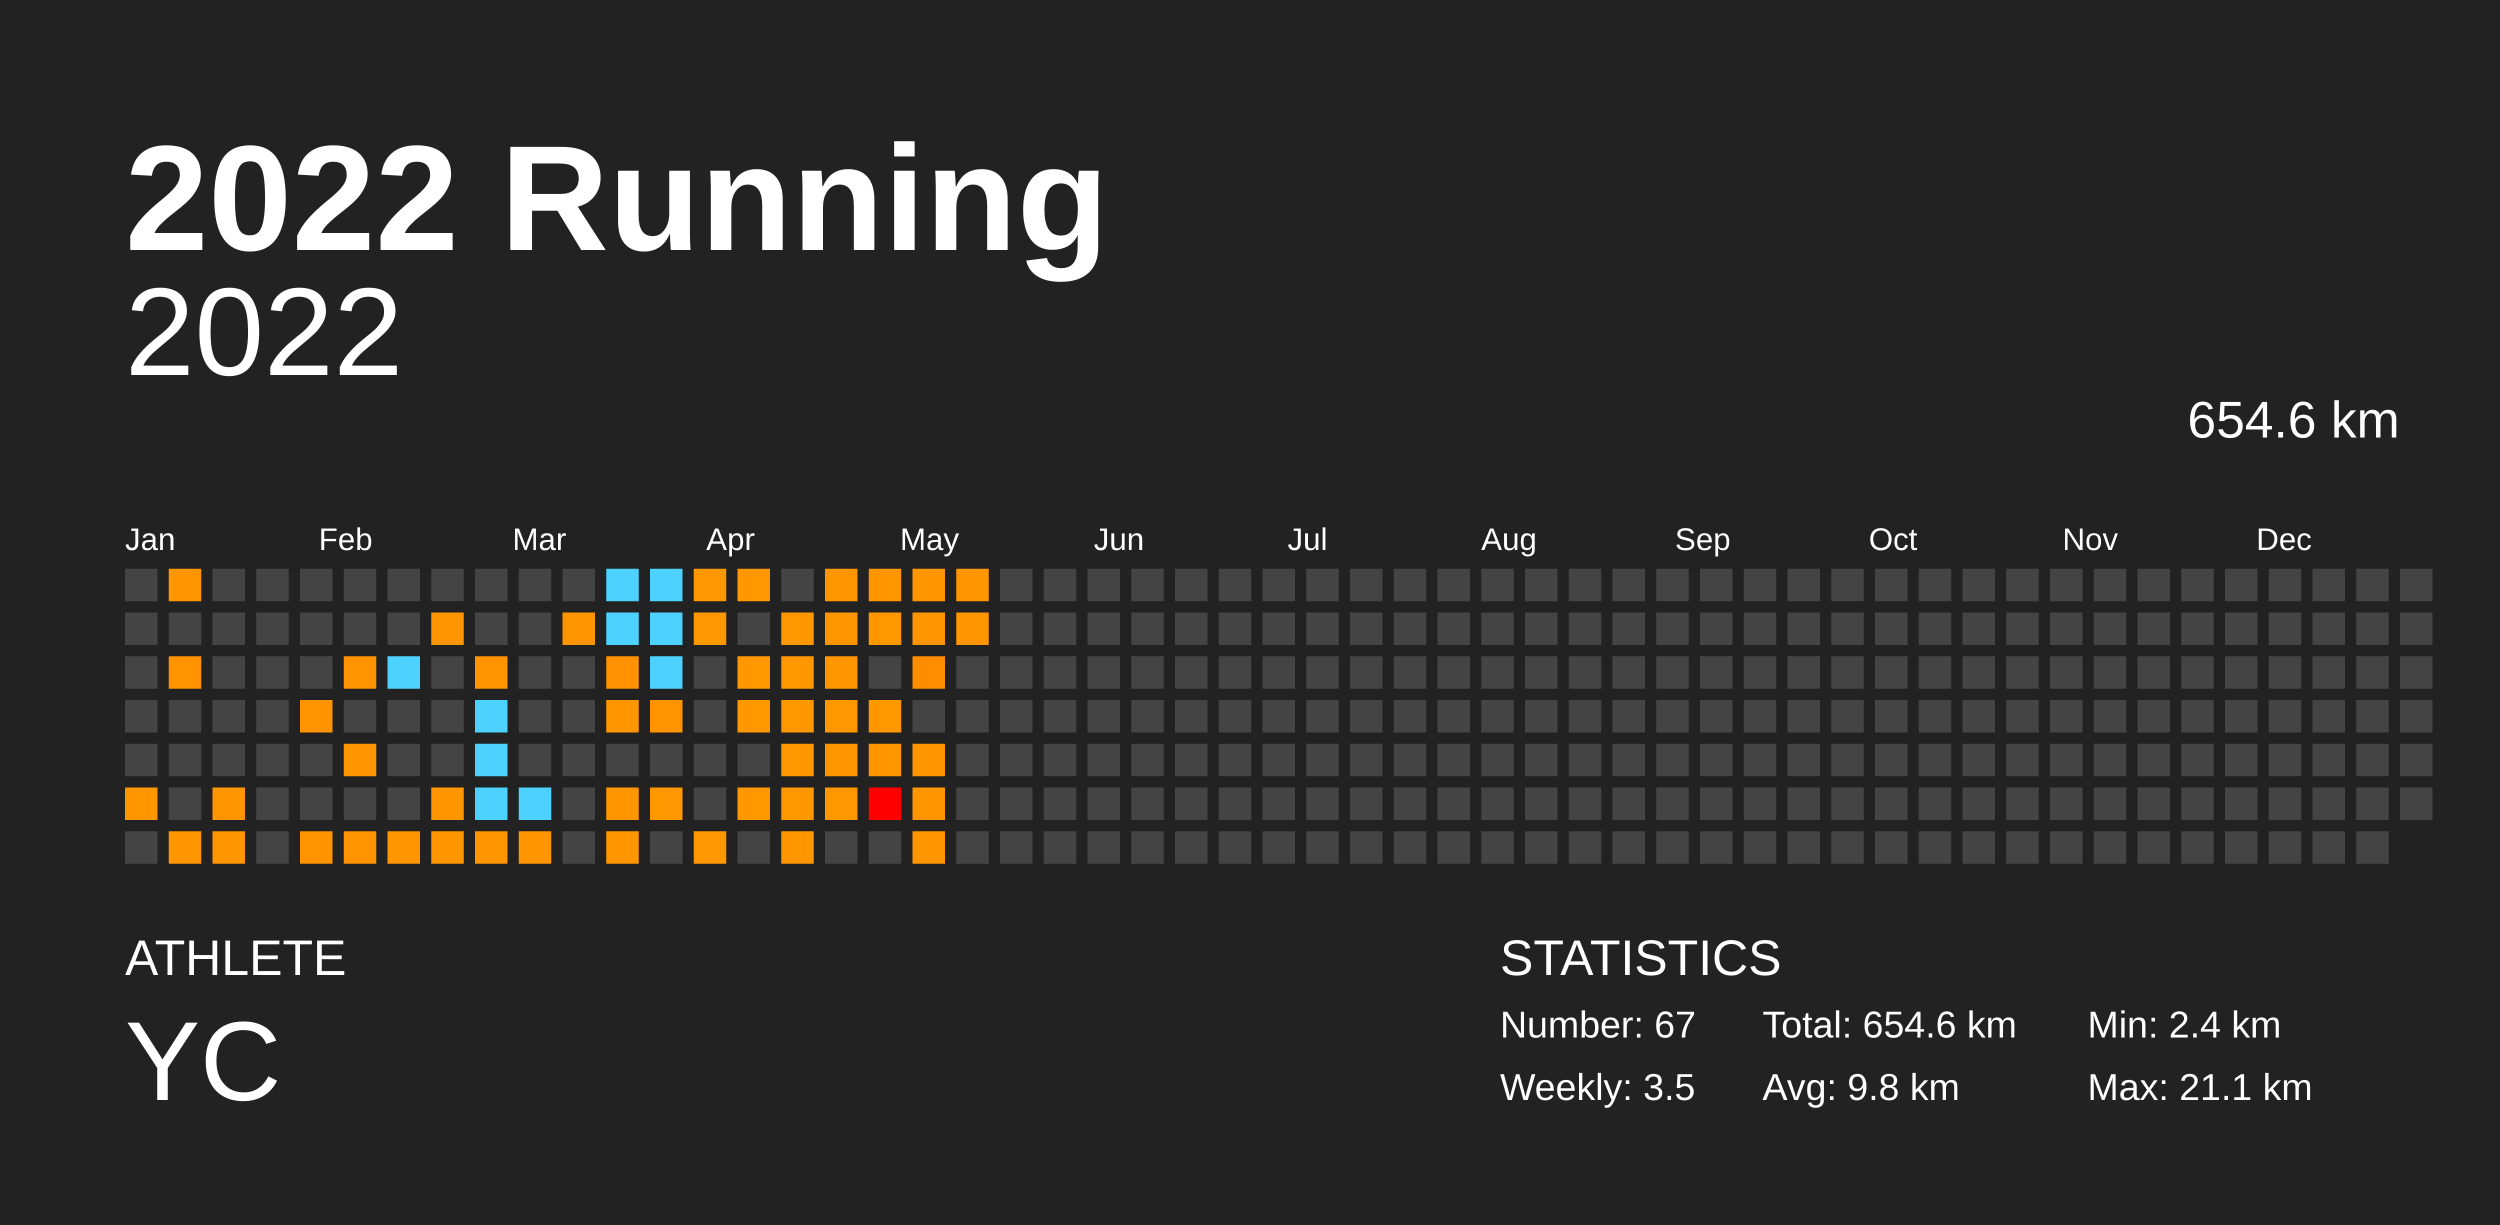
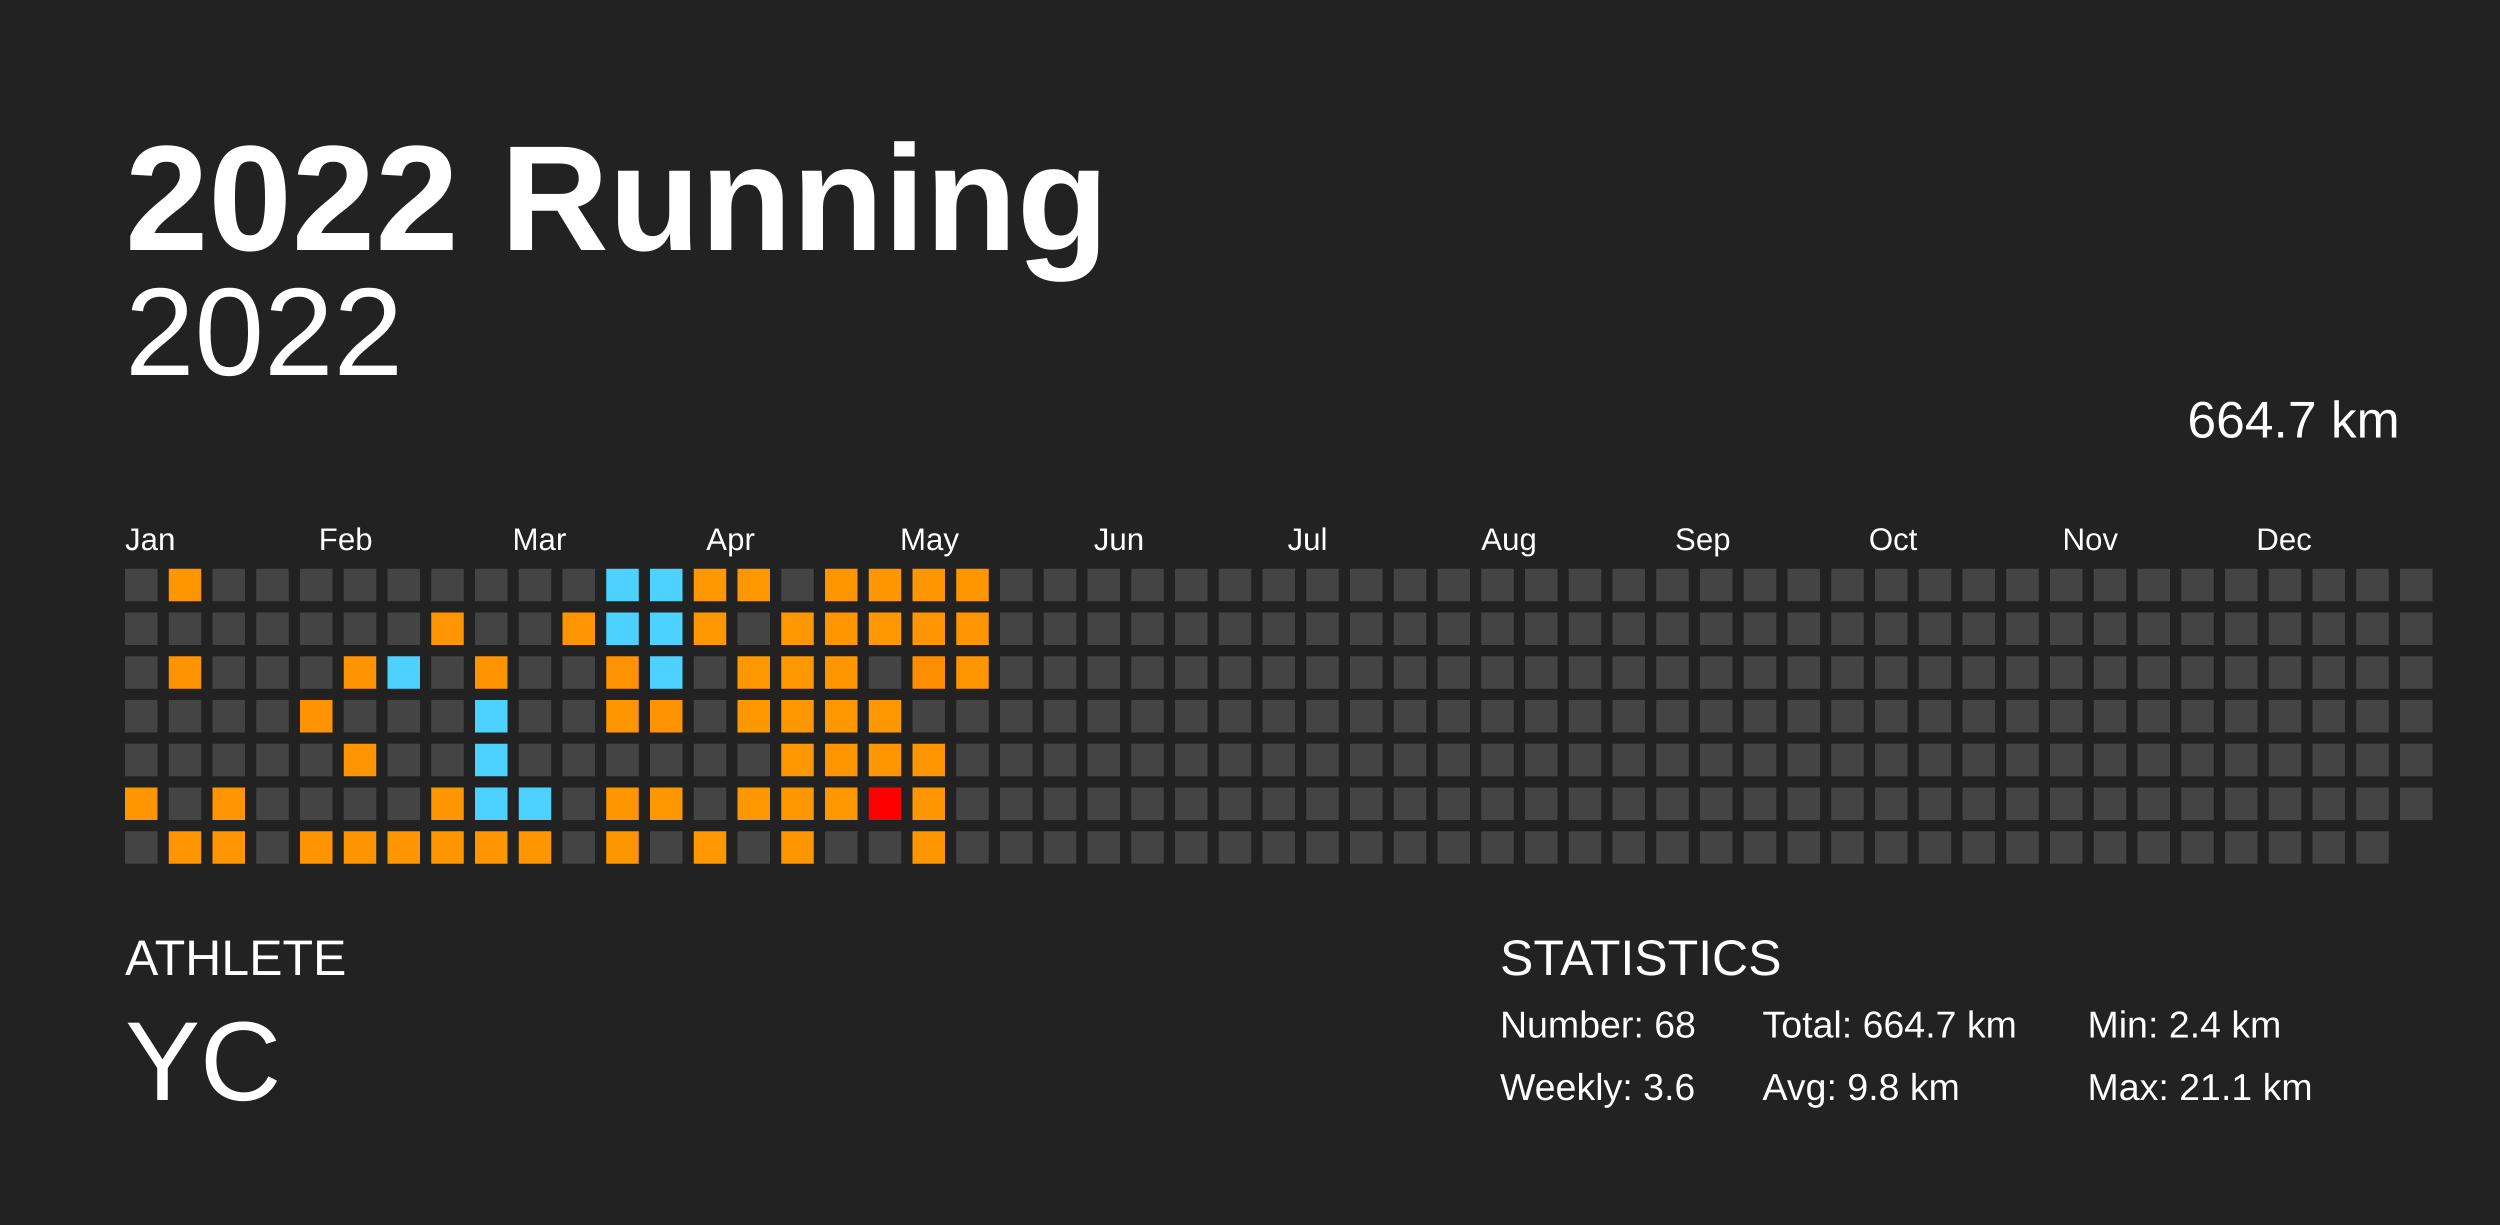
<svg xmlns="http://www.w3.org/2000/svg" baseProfile="full" height="98mm" version="1.1" viewBox="0,0,200,98" width="200mm">
  <defs />
  <rect fill="#222222" height="98" width="200" x="0" y="0" />
  <text fill="#FFFFFF" style="font-size:12px; font-family:Arial; font-weight:bold;" x="10" y="20">2022 Running</text>
  <text fill="#FFFFFF" style="font-size:4px; font-family:Arial" x="10" y="78">ATHLETE</text>
  <text fill="#FFFFFF" style="font-size:9px; font-family:Arial" x="10" y="88">YC</text>
  <text fill="#FFFFFF" style="font-size:4px; font-family:Arial" x="120" y="78">STATISTICS</text>
-   <text fill="#FFFFFF" style="font-size:3px; font-family:Arial" x="120" y="83">Number: 67</text>
-   <text fill="#FFFFFF" style="font-size:3px; font-family:Arial" x="120" y="88">Weekly: 3.5</text>
-   <text fill="#FFFFFF" style="font-size:3px; font-family:Arial" x="141" y="83">Total: 654.6 km</text>
+   <text fill="#FFFFFF" style="font-size:3px; font-family:Arial" x="120" y="83">Number: 68</text>
+   <text fill="#FFFFFF" style="font-size:3px; font-family:Arial" x="120" y="88">Weekly: 3.6</text>
+   <text fill="#FFFFFF" style="font-size:3px; font-family:Arial" x="141" y="83">Total: 664.7 km</text>
  <text fill="#FFFFFF" style="font-size:3px; font-family:Arial" x="141" y="88">Avg: 9.8 km</text>
  <text fill="#FFFFFF" style="font-size:3px; font-family:Arial" x="167" y="83">Min: 2.4 km</text>
  <text fill="#FFFFFF" style="font-size:3px; font-family:Arial" x="167" y="88">Max: 21.1 km</text>
  <text alignment-baseline="hanging" fill="#FFFFFF" style="font-size:10.0px; font-family:Arial;" x="10" y="30">2022</text>
-   <text alignment-baseline="hanging" fill="#FFFFFF" style="font-size:4.125px; font-family:Arial;" x="175" y="35">654.6 km</text>
+   <text alignment-baseline="hanging" fill="#FFFFFF" style="font-size:4.125px; font-family:Arial;" x="175" y="35">664.7 km</text>
  <text fill="#FFFFFF" style="font-size:2.5px; font-family:Arial" x="10.0" y="44">Jan</text>
  <text fill="#FFFFFF" style="font-size:2.5px; font-family:Arial" x="25.5" y="44">Feb</text>
  <text fill="#FFFFFF" style="font-size:2.5px; font-family:Arial" x="41.0" y="44">Mar</text>
  <text fill="#FFFFFF" style="font-size:2.5px; font-family:Arial" x="56.5" y="44">Apr</text>
  <text fill="#FFFFFF" style="font-size:2.5px; font-family:Arial" x="72.0" y="44">May</text>
  <text fill="#FFFFFF" style="font-size:2.5px; font-family:Arial" x="87.5" y="44">Jun</text>
  <text fill="#FFFFFF" style="font-size:2.5px; font-family:Arial" x="103.0" y="44">Jul</text>
  <text fill="#FFFFFF" style="font-size:2.5px; font-family:Arial" x="118.5" y="44">Aug</text>
  <text fill="#FFFFFF" style="font-size:2.5px; font-family:Arial" x="134.0" y="44">Sep</text>
  <text fill="#FFFFFF" style="font-size:2.5px; font-family:Arial" x="149.5" y="44">Oct</text>
  <text fill="#FFFFFF" style="font-size:2.5px; font-family:Arial" x="165.0" y="44">Nov</text>
  <text fill="#FFFFFF" style="font-size:2.5px; font-family:Arial" x="180.5" y="44">Dec</text>
  <rect fill="#444444" height="2.6" width="2.6" x="10.0" y="45.5" />
  <rect fill="#444444" height="2.6" width="2.6" x="10.0" y="49.0" />
  <rect fill="#444444" height="2.6" width="2.6" x="10.0" y="52.5" />
  <rect fill="#444444" height="2.6" width="2.6" x="10.0" y="56.0" />
  <rect fill="#444444" height="2.6" width="2.6" x="10.0" y="59.5" />
  <rect fill="#ff9600" height="2.6" width="2.6" x="10.0" y="63.0" />
  <rect fill="#444444" height="2.6" width="2.6" x="10.0" y="66.5" />
  <rect fill="#ff9600" height="2.6" width="2.6" x="13.5" y="45.5" />
  <rect fill="#444444" height="2.6" width="2.6" x="13.5" y="49.0" />
  <rect fill="#ff9400" height="2.6" width="2.6" x="13.5" y="52.5" />
  <rect fill="#444444" height="2.6" width="2.6" x="13.5" y="56.0" />
  <rect fill="#444444" height="2.6" width="2.6" x="13.5" y="59.5" />
  <rect fill="#444444" height="2.6" width="2.6" x="13.5" y="63.0" />
  <rect fill="#ff9500" height="2.6" width="2.6" x="13.5" y="66.5" />
  <rect fill="#444444" height="2.6" width="2.6" x="17.0" y="45.5" />
  <rect fill="#444444" height="2.6" width="2.6" x="17.0" y="49.0" />
  <rect fill="#444444" height="2.6" width="2.6" x="17.0" y="52.5" />
  <rect fill="#444444" height="2.6" width="2.6" x="17.0" y="56.0" />
  <rect fill="#444444" height="2.6" width="2.6" x="17.0" y="59.5" />
  <rect fill="#ff9500" height="2.6" width="2.6" x="17.0" y="63.0" />
  <rect fill="#ff9500" height="2.6" width="2.6" x="17.0" y="66.5" />
  <rect fill="#444444" height="2.6" width="2.6" x="20.5" y="45.5" />
  <rect fill="#444444" height="2.6" width="2.6" x="20.5" y="49.0" />
  <rect fill="#444444" height="2.6" width="2.6" x="20.5" y="52.5" />
  <rect fill="#444444" height="2.6" width="2.6" x="20.5" y="56.0" />
  <rect fill="#444444" height="2.6" width="2.6" x="20.5" y="59.5" />
  <rect fill="#444444" height="2.6" width="2.6" x="20.5" y="63.0" />
  <rect fill="#444444" height="2.6" width="2.6" x="20.5" y="66.5" />
  <rect fill="#444444" height="2.6" width="2.6" x="24.0" y="45.5" />
  <rect fill="#444444" height="2.6" width="2.6" x="24.0" y="49.0" />
  <rect fill="#444444" height="2.6" width="2.6" x="24.0" y="52.5" />
  <rect fill="#ff9300" height="2.6" width="2.6" x="24.0" y="56.0" />
  <rect fill="#444444" height="2.6" width="2.6" x="24.0" y="59.5" />
  <rect fill="#444444" height="2.6" width="2.6" x="24.0" y="63.0" />
  <rect fill="#ff9300" height="2.6" width="2.6" x="24.0" y="66.5" />
  <rect fill="#444444" height="2.6" width="2.6" x="27.5" y="45.5" />
  <rect fill="#444444" height="2.6" width="2.6" x="27.5" y="49.0" />
  <rect fill="#ff9400" height="2.6" width="2.6" x="27.5" y="52.5" />
  <rect fill="#444444" height="2.6" width="2.6" x="27.5" y="56.0" />
  <rect fill="#ff9500" height="2.6" width="2.6" x="27.5" y="59.5" />
  <rect fill="#444444" height="2.6" width="2.6" x="27.5" y="63.0" />
  <rect fill="#ff9300" height="2.6" width="2.6" x="27.5" y="66.5" />
  <rect fill="#444444" height="2.6" width="2.6" x="31.0" y="45.5" />
  <rect fill="#444444" height="2.6" width="2.6" x="31.0" y="49.0" />
  <rect fill="#4dd2ff" height="2.6" width="2.6" x="31.0" y="52.5" />
  <rect fill="#444444" height="2.6" width="2.6" x="31.0" y="56.0" />
  <rect fill="#444444" height="2.6" width="2.6" x="31.0" y="59.5" />
  <rect fill="#444444" height="2.6" width="2.6" x="31.0" y="63.0" />
  <rect fill="#ff9500" height="2.6" width="2.6" x="31.0" y="66.5" />
  <rect fill="#444444" height="2.6" width="2.6" x="34.5" y="45.5" />
  <rect fill="#ff9500" height="2.6" width="2.6" x="34.5" y="49.0" />
  <rect fill="#444444" height="2.6" width="2.6" x="34.5" y="52.5" />
  <rect fill="#444444" height="2.6" width="2.6" x="34.5" y="56.0" />
  <rect fill="#444444" height="2.6" width="2.6" x="34.5" y="59.5" />
  <rect fill="#ff9600" height="2.6" width="2.6" x="34.5" y="63.0" />
  <rect fill="#ff9600" height="2.6" width="2.6" x="34.5" y="66.5" />
  <rect fill="#444444" height="2.6" width="2.6" x="38.0" y="45.5" />
  <rect fill="#444444" height="2.6" width="2.6" x="38.0" y="49.0" />
  <rect fill="#ff9400" height="2.6" width="2.6" x="38.0" y="52.5" />
  <rect fill="#4dd2ff" height="2.6" width="2.6" x="38.0" y="56.0" />
  <rect fill="#4dd2ff" height="2.6" width="2.6" x="38.0" y="59.5" />
  <rect fill="#4dd2ff" height="2.6" width="2.6" x="38.0" y="63.0" />
  <rect fill="#ff9500" height="2.6" width="2.6" x="38.0" y="66.5" />
  <rect fill="#444444" height="2.6" width="2.6" x="41.5" y="45.5" />
  <rect fill="#444444" height="2.6" width="2.6" x="41.5" y="49.0" />
  <rect fill="#444444" height="2.6" width="2.6" x="41.5" y="52.5" />
  <rect fill="#444444" height="2.6" width="2.6" x="41.5" y="56.0" />
  <rect fill="#444444" height="2.6" width="2.6" x="41.5" y="59.5" />
  <rect fill="#4dd2ff" height="2.6" width="2.6" x="41.5" y="63.0" />
  <rect fill="#ff9600" height="2.6" width="2.6" x="41.5" y="66.5" />
  <rect fill="#444444" height="2.6" width="2.6" x="45.0" y="45.5" />
  <rect fill="#ff9500" height="2.6" width="2.6" x="45.0" y="49.0" />
  <rect fill="#444444" height="2.6" width="2.6" x="45.0" y="52.5" />
  <rect fill="#444444" height="2.6" width="2.6" x="45.0" y="56.0" />
  <rect fill="#444444" height="2.6" width="2.6" x="45.0" y="59.5" />
  <rect fill="#444444" height="2.6" width="2.6" x="45.0" y="63.0" />
  <rect fill="#444444" height="2.6" width="2.6" x="45.0" y="66.5" />
  <rect fill="#4dd2ff" height="2.6" width="2.6" x="48.5" y="45.5" />
  <rect fill="#4dd2ff" height="2.6" width="2.6" x="48.5" y="49.0" />
  <rect fill="#ff9200" height="2.6" width="2.6" x="48.5" y="52.5" />
  <rect fill="#ff9600" height="2.6" width="2.6" x="48.5" y="56.0" />
  <rect fill="#444444" height="2.6" width="2.6" x="48.5" y="59.5" />
  <rect fill="#ff9600" height="2.6" width="2.6" x="48.5" y="63.0" />
  <rect fill="#ff9600" height="2.6" width="2.6" x="48.5" y="66.5" />
  <rect fill="#4dd2ff" height="2.6" width="2.6" x="52.0" y="45.5" />
  <rect fill="#4dd2ff" height="2.6" width="2.6" x="52.0" y="49.0" />
  <rect fill="#4dd2ff" height="2.6" width="2.6" x="52.0" y="52.5" />
  <rect fill="#ff9300" height="2.6" width="2.6" x="52.0" y="56.0" />
  <rect fill="#444444" height="2.6" width="2.6" x="52.0" y="59.5" />
  <rect fill="#ff9700" height="2.6" width="2.6" x="52.0" y="63.0" />
  <rect fill="#444444" height="2.6" width="2.6" x="52.0" y="66.5" />
  <rect fill="#ff9700" height="2.6" width="2.6" x="55.5" y="45.5" />
  <rect fill="#ff9700" height="2.6" width="2.6" x="55.5" y="49.0" />
  <rect fill="#444444" height="2.6" width="2.6" x="55.5" y="52.5" />
  <rect fill="#444444" height="2.6" width="2.6" x="55.5" y="56.0" />
  <rect fill="#444444" height="2.6" width="2.6" x="55.5" y="59.5" />
  <rect fill="#444444" height="2.6" width="2.6" x="55.5" y="63.0" />
  <rect fill="#ff9700" height="2.6" width="2.6" x="55.5" y="66.5" />
  <rect fill="#ff9700" height="2.6" width="2.6" x="59.0" y="45.5" />
  <rect fill="#444444" height="2.6" width="2.6" x="59.0" y="49.0" />
  <rect fill="#ff9700" height="2.6" width="2.6" x="59.0" y="52.5" />
  <rect fill="#ff9700" height="2.6" width="2.6" x="59.0" y="56.0" />
  <rect fill="#444444" height="2.6" width="2.6" x="59.0" y="59.5" />
  <rect fill="#ff9700" height="2.6" width="2.6" x="59.0" y="63.0" />
  <rect fill="#444444" height="2.6" width="2.6" x="59.0" y="66.5" />
  <rect fill="#444444" height="2.6" width="2.6" x="62.5" y="45.5" />
  <rect fill="#ff9700" height="2.6" width="2.6" x="62.5" y="49.0" />
  <rect fill="#ff9700" height="2.6" width="2.6" x="62.5" y="52.5" />
  <rect fill="#ff9700" height="2.6" width="2.6" x="62.5" y="56.0" />
  <rect fill="#ff9700" height="2.6" width="2.6" x="62.5" y="59.5" />
  <rect fill="#ff9700" height="2.6" width="2.6" x="62.5" y="63.0" />
  <rect fill="#ff9600" height="2.6" width="2.6" x="62.5" y="66.5" />
  <rect fill="#ff9600" height="2.6" width="2.6" x="66.0" y="45.5" />
  <rect fill="#ff9600" height="2.6" width="2.6" x="66.0" y="49.0" />
  <rect fill="#ff9600" height="2.6" width="2.6" x="66.0" y="52.5" />
  <rect fill="#ff9700" height="2.6" width="2.6" x="66.0" y="56.0" />
  <rect fill="#ff9600" height="2.6" width="2.6" x="66.0" y="59.5" />
  <rect fill="#ff9700" height="2.6" width="2.6" x="66.0" y="63.0" />
  <rect fill="#444444" height="2.6" width="2.6" x="66.0" y="66.5" />
  <rect fill="#ff9600" height="2.6" width="2.6" x="69.5" y="45.5" />
  <rect fill="#ff9700" height="2.6" width="2.6" x="69.5" y="49.0" />
  <rect fill="#444444" height="2.6" width="2.6" x="69.5" y="52.5" />
  <rect fill="#ff9700" height="2.6" width="2.6" x="69.5" y="56.0" />
  <rect fill="#ff9600" height="2.6" width="2.6" x="69.5" y="59.5" />
  <rect fill="red" height="2.6" width="2.6" x="69.5" y="63.0" />
  <rect fill="#444444" height="2.6" width="2.6" x="69.5" y="66.5" />
  <rect fill="#ff9600" height="2.6" width="2.6" x="73.0" y="45.5" />
  <rect fill="#ff9500" height="2.6" width="2.6" x="73.0" y="49.0" />
  <rect fill="#ff8d00" height="2.6" width="2.6" x="73.0" y="52.5" />
  <rect fill="#444444" height="2.6" width="2.6" x="73.0" y="56.0" />
  <rect fill="#ff9600" height="2.6" width="2.6" x="73.0" y="59.5" />
  <rect fill="#ff9600" height="2.6" width="2.6" x="73.0" y="63.0" />
  <rect fill="#ff9600" height="2.6" width="2.6" x="73.0" y="66.5" />
  <rect fill="#ff9600" height="2.6" width="2.6" x="76.5" y="45.5" />
  <rect fill="#ff9500" height="2.6" width="2.6" x="76.5" y="49.0" />
-   <rect fill="#444444" height="2.6" width="2.6" x="76.5" y="52.5" />
+   <rect fill="#ff9600" height="2.6" width="2.6" x="76.5" y="52.5" />
  <rect fill="#444444" height="2.6" width="2.6" x="76.5" y="56.0" />
  <rect fill="#444444" height="2.6" width="2.6" x="76.5" y="59.5" />
  <rect fill="#444444" height="2.6" width="2.6" x="76.5" y="63.0" />
  <rect fill="#444444" height="2.6" width="2.6" x="76.5" y="66.5" />
  <rect fill="#444444" height="2.6" width="2.6" x="80.0" y="45.5" />
  <rect fill="#444444" height="2.6" width="2.6" x="80.0" y="49.0" />
  <rect fill="#444444" height="2.6" width="2.6" x="80.0" y="52.5" />
  <rect fill="#444444" height="2.6" width="2.6" x="80.0" y="56.0" />
  <rect fill="#444444" height="2.6" width="2.6" x="80.0" y="59.5" />
  <rect fill="#444444" height="2.6" width="2.6" x="80.0" y="63.0" />
  <rect fill="#444444" height="2.6" width="2.6" x="80.0" y="66.5" />
  <rect fill="#444444" height="2.6" width="2.6" x="83.5" y="45.5" />
  <rect fill="#444444" height="2.6" width="2.6" x="83.5" y="49.0" />
  <rect fill="#444444" height="2.6" width="2.6" x="83.5" y="52.5" />
  <rect fill="#444444" height="2.6" width="2.6" x="83.5" y="56.0" />
  <rect fill="#444444" height="2.6" width="2.6" x="83.5" y="59.5" />
  <rect fill="#444444" height="2.6" width="2.6" x="83.5" y="63.0" />
  <rect fill="#444444" height="2.6" width="2.6" x="83.5" y="66.5" />
  <rect fill="#444444" height="2.6" width="2.6" x="87.0" y="45.5" />
  <rect fill="#444444" height="2.6" width="2.6" x="87.0" y="49.0" />
  <rect fill="#444444" height="2.6" width="2.6" x="87.0" y="52.5" />
  <rect fill="#444444" height="2.6" width="2.6" x="87.0" y="56.0" />
  <rect fill="#444444" height="2.6" width="2.6" x="87.0" y="59.5" />
  <rect fill="#444444" height="2.6" width="2.6" x="87.0" y="63.0" />
  <rect fill="#444444" height="2.6" width="2.6" x="87.0" y="66.5" />
  <rect fill="#444444" height="2.6" width="2.6" x="90.5" y="45.5" />
  <rect fill="#444444" height="2.6" width="2.6" x="90.5" y="49.0" />
  <rect fill="#444444" height="2.6" width="2.6" x="90.5" y="52.5" />
  <rect fill="#444444" height="2.6" width="2.6" x="90.5" y="56.0" />
  <rect fill="#444444" height="2.6" width="2.6" x="90.5" y="59.5" />
  <rect fill="#444444" height="2.6" width="2.6" x="90.5" y="63.0" />
  <rect fill="#444444" height="2.6" width="2.6" x="90.5" y="66.5" />
  <rect fill="#444444" height="2.6" width="2.6" x="94.0" y="45.5" />
  <rect fill="#444444" height="2.6" width="2.6" x="94.0" y="49.0" />
  <rect fill="#444444" height="2.6" width="2.6" x="94.0" y="52.5" />
  <rect fill="#444444" height="2.6" width="2.6" x="94.0" y="56.0" />
  <rect fill="#444444" height="2.6" width="2.6" x="94.0" y="59.5" />
  <rect fill="#444444" height="2.6" width="2.6" x="94.0" y="63.0" />
  <rect fill="#444444" height="2.6" width="2.6" x="94.0" y="66.5" />
  <rect fill="#444444" height="2.6" width="2.6" x="97.5" y="45.5" />
  <rect fill="#444444" height="2.6" width="2.6" x="97.5" y="49.0" />
  <rect fill="#444444" height="2.6" width="2.6" x="97.5" y="52.5" />
  <rect fill="#444444" height="2.6" width="2.6" x="97.5" y="56.0" />
  <rect fill="#444444" height="2.6" width="2.6" x="97.5" y="59.5" />
  <rect fill="#444444" height="2.6" width="2.6" x="97.5" y="63.0" />
  <rect fill="#444444" height="2.6" width="2.6" x="97.5" y="66.5" />
  <rect fill="#444444" height="2.6" width="2.6" x="101.0" y="45.5" />
  <rect fill="#444444" height="2.6" width="2.6" x="101.0" y="49.0" />
  <rect fill="#444444" height="2.6" width="2.6" x="101.0" y="52.5" />
  <rect fill="#444444" height="2.6" width="2.6" x="101.0" y="56.0" />
  <rect fill="#444444" height="2.6" width="2.6" x="101.0" y="59.5" />
  <rect fill="#444444" height="2.6" width="2.6" x="101.0" y="63.0" />
  <rect fill="#444444" height="2.6" width="2.6" x="101.0" y="66.5" />
  <rect fill="#444444" height="2.6" width="2.6" x="104.5" y="45.5" />
  <rect fill="#444444" height="2.6" width="2.6" x="104.5" y="49.0" />
  <rect fill="#444444" height="2.6" width="2.6" x="104.5" y="52.5" />
  <rect fill="#444444" height="2.6" width="2.6" x="104.5" y="56.0" />
  <rect fill="#444444" height="2.6" width="2.6" x="104.5" y="59.5" />
  <rect fill="#444444" height="2.6" width="2.6" x="104.5" y="63.0" />
  <rect fill="#444444" height="2.6" width="2.6" x="104.5" y="66.5" />
  <rect fill="#444444" height="2.6" width="2.6" x="108.0" y="45.5" />
  <rect fill="#444444" height="2.6" width="2.6" x="108.0" y="49.0" />
  <rect fill="#444444" height="2.6" width="2.6" x="108.0" y="52.5" />
  <rect fill="#444444" height="2.6" width="2.6" x="108.0" y="56.0" />
  <rect fill="#444444" height="2.6" width="2.6" x="108.0" y="59.5" />
  <rect fill="#444444" height="2.6" width="2.6" x="108.0" y="63.0" />
  <rect fill="#444444" height="2.6" width="2.6" x="108.0" y="66.5" />
  <rect fill="#444444" height="2.6" width="2.6" x="111.5" y="45.5" />
  <rect fill="#444444" height="2.6" width="2.6" x="111.5" y="49.0" />
  <rect fill="#444444" height="2.6" width="2.6" x="111.5" y="52.5" />
  <rect fill="#444444" height="2.6" width="2.6" x="111.5" y="56.0" />
  <rect fill="#444444" height="2.6" width="2.6" x="111.5" y="59.5" />
  <rect fill="#444444" height="2.6" width="2.6" x="111.5" y="63.0" />
  <rect fill="#444444" height="2.6" width="2.6" x="111.5" y="66.5" />
  <rect fill="#444444" height="2.6" width="2.6" x="115.0" y="45.5" />
  <rect fill="#444444" height="2.6" width="2.6" x="115.0" y="49.0" />
  <rect fill="#444444" height="2.6" width="2.6" x="115.0" y="52.5" />
  <rect fill="#444444" height="2.6" width="2.6" x="115.0" y="56.0" />
  <rect fill="#444444" height="2.6" width="2.6" x="115.0" y="59.5" />
  <rect fill="#444444" height="2.6" width="2.6" x="115.0" y="63.0" />
  <rect fill="#444444" height="2.6" width="2.6" x="115.0" y="66.5" />
  <rect fill="#444444" height="2.6" width="2.6" x="118.5" y="45.5" />
  <rect fill="#444444" height="2.6" width="2.6" x="118.5" y="49.0" />
  <rect fill="#444444" height="2.6" width="2.6" x="118.5" y="52.5" />
  <rect fill="#444444" height="2.6" width="2.6" x="118.5" y="56.0" />
  <rect fill="#444444" height="2.6" width="2.6" x="118.5" y="59.5" />
  <rect fill="#444444" height="2.6" width="2.6" x="118.5" y="63.0" />
  <rect fill="#444444" height="2.6" width="2.6" x="118.5" y="66.5" />
  <rect fill="#444444" height="2.6" width="2.6" x="122.0" y="45.5" />
  <rect fill="#444444" height="2.6" width="2.6" x="122.0" y="49.0" />
  <rect fill="#444444" height="2.6" width="2.6" x="122.0" y="52.5" />
  <rect fill="#444444" height="2.6" width="2.6" x="122.0" y="56.0" />
  <rect fill="#444444" height="2.6" width="2.6" x="122.0" y="59.5" />
  <rect fill="#444444" height="2.6" width="2.6" x="122.0" y="63.0" />
  <rect fill="#444444" height="2.6" width="2.6" x="122.0" y="66.5" />
  <rect fill="#444444" height="2.6" width="2.6" x="125.5" y="45.5" />
  <rect fill="#444444" height="2.6" width="2.6" x="125.5" y="49.0" />
  <rect fill="#444444" height="2.6" width="2.6" x="125.5" y="52.5" />
  <rect fill="#444444" height="2.6" width="2.6" x="125.5" y="56.0" />
  <rect fill="#444444" height="2.6" width="2.6" x="125.5" y="59.5" />
  <rect fill="#444444" height="2.6" width="2.6" x="125.5" y="63.0" />
  <rect fill="#444444" height="2.6" width="2.6" x="125.5" y="66.5" />
  <rect fill="#444444" height="2.6" width="2.6" x="129.0" y="45.5" />
  <rect fill="#444444" height="2.6" width="2.6" x="129.0" y="49.0" />
  <rect fill="#444444" height="2.6" width="2.6" x="129.0" y="52.5" />
  <rect fill="#444444" height="2.6" width="2.6" x="129.0" y="56.0" />
  <rect fill="#444444" height="2.6" width="2.6" x="129.0" y="59.5" />
  <rect fill="#444444" height="2.6" width="2.6" x="129.0" y="63.0" />
  <rect fill="#444444" height="2.6" width="2.6" x="129.0" y="66.5" />
  <rect fill="#444444" height="2.6" width="2.6" x="132.5" y="45.5" />
  <rect fill="#444444" height="2.6" width="2.6" x="132.5" y="49.0" />
  <rect fill="#444444" height="2.6" width="2.6" x="132.5" y="52.5" />
  <rect fill="#444444" height="2.6" width="2.6" x="132.5" y="56.0" />
  <rect fill="#444444" height="2.6" width="2.6" x="132.5" y="59.5" />
  <rect fill="#444444" height="2.6" width="2.6" x="132.5" y="63.0" />
  <rect fill="#444444" height="2.6" width="2.6" x="132.5" y="66.5" />
  <rect fill="#444444" height="2.6" width="2.6" x="136.0" y="45.5" />
  <rect fill="#444444" height="2.6" width="2.6" x="136.0" y="49.0" />
  <rect fill="#444444" height="2.6" width="2.6" x="136.0" y="52.5" />
  <rect fill="#444444" height="2.6" width="2.6" x="136.0" y="56.0" />
  <rect fill="#444444" height="2.6" width="2.6" x="136.0" y="59.5" />
  <rect fill="#444444" height="2.6" width="2.6" x="136.0" y="63.0" />
  <rect fill="#444444" height="2.6" width="2.6" x="136.0" y="66.5" />
  <rect fill="#444444" height="2.6" width="2.6" x="139.5" y="45.5" />
  <rect fill="#444444" height="2.6" width="2.6" x="139.5" y="49.0" />
  <rect fill="#444444" height="2.6" width="2.6" x="139.5" y="52.5" />
  <rect fill="#444444" height="2.6" width="2.6" x="139.5" y="56.0" />
  <rect fill="#444444" height="2.6" width="2.6" x="139.5" y="59.5" />
  <rect fill="#444444" height="2.6" width="2.6" x="139.5" y="63.0" />
  <rect fill="#444444" height="2.6" width="2.6" x="139.5" y="66.5" />
  <rect fill="#444444" height="2.6" width="2.6" x="143.0" y="45.5" />
  <rect fill="#444444" height="2.6" width="2.6" x="143.0" y="49.0" />
  <rect fill="#444444" height="2.6" width="2.6" x="143.0" y="52.5" />
  <rect fill="#444444" height="2.6" width="2.6" x="143.0" y="56.0" />
  <rect fill="#444444" height="2.6" width="2.6" x="143.0" y="59.5" />
  <rect fill="#444444" height="2.6" width="2.6" x="143.0" y="63.0" />
  <rect fill="#444444" height="2.6" width="2.6" x="143.0" y="66.5" />
  <rect fill="#444444" height="2.6" width="2.6" x="146.5" y="45.5" />
  <rect fill="#444444" height="2.6" width="2.6" x="146.5" y="49.0" />
  <rect fill="#444444" height="2.6" width="2.6" x="146.5" y="52.5" />
  <rect fill="#444444" height="2.6" width="2.6" x="146.5" y="56.0" />
  <rect fill="#444444" height="2.6" width="2.6" x="146.5" y="59.5" />
  <rect fill="#444444" height="2.6" width="2.6" x="146.5" y="63.0" />
  <rect fill="#444444" height="2.6" width="2.6" x="146.5" y="66.5" />
  <rect fill="#444444" height="2.6" width="2.6" x="150.0" y="45.5" />
  <rect fill="#444444" height="2.6" width="2.6" x="150.0" y="49.0" />
  <rect fill="#444444" height="2.6" width="2.6" x="150.0" y="52.5" />
  <rect fill="#444444" height="2.6" width="2.6" x="150.0" y="56.0" />
  <rect fill="#444444" height="2.6" width="2.6" x="150.0" y="59.5" />
  <rect fill="#444444" height="2.6" width="2.6" x="150.0" y="63.0" />
  <rect fill="#444444" height="2.6" width="2.6" x="150.0" y="66.5" />
  <rect fill="#444444" height="2.6" width="2.6" x="153.5" y="45.5" />
  <rect fill="#444444" height="2.6" width="2.6" x="153.5" y="49.0" />
  <rect fill="#444444" height="2.6" width="2.6" x="153.5" y="52.5" />
  <rect fill="#444444" height="2.6" width="2.6" x="153.5" y="56.0" />
  <rect fill="#444444" height="2.6" width="2.6" x="153.5" y="59.5" />
  <rect fill="#444444" height="2.6" width="2.6" x="153.5" y="63.0" />
  <rect fill="#444444" height="2.6" width="2.6" x="153.5" y="66.5" />
  <rect fill="#444444" height="2.6" width="2.6" x="157.0" y="45.5" />
  <rect fill="#444444" height="2.6" width="2.6" x="157.0" y="49.0" />
  <rect fill="#444444" height="2.6" width="2.6" x="157.0" y="52.5" />
  <rect fill="#444444" height="2.6" width="2.6" x="157.0" y="56.0" />
  <rect fill="#444444" height="2.6" width="2.6" x="157.0" y="59.5" />
  <rect fill="#444444" height="2.6" width="2.6" x="157.0" y="63.0" />
  <rect fill="#444444" height="2.6" width="2.6" x="157.0" y="66.5" />
  <rect fill="#444444" height="2.6" width="2.6" x="160.5" y="45.5" />
  <rect fill="#444444" height="2.6" width="2.6" x="160.5" y="49.0" />
  <rect fill="#444444" height="2.6" width="2.6" x="160.5" y="52.5" />
  <rect fill="#444444" height="2.6" width="2.6" x="160.5" y="56.0" />
  <rect fill="#444444" height="2.6" width="2.6" x="160.5" y="59.5" />
  <rect fill="#444444" height="2.6" width="2.6" x="160.5" y="63.0" />
  <rect fill="#444444" height="2.6" width="2.6" x="160.5" y="66.5" />
  <rect fill="#444444" height="2.6" width="2.6" x="164.0" y="45.5" />
  <rect fill="#444444" height="2.6" width="2.6" x="164.0" y="49.0" />
  <rect fill="#444444" height="2.6" width="2.6" x="164.0" y="52.5" />
  <rect fill="#444444" height="2.6" width="2.6" x="164.0" y="56.0" />
  <rect fill="#444444" height="2.6" width="2.6" x="164.0" y="59.5" />
  <rect fill="#444444" height="2.6" width="2.6" x="164.0" y="63.0" />
  <rect fill="#444444" height="2.6" width="2.6" x="164.0" y="66.5" />
  <rect fill="#444444" height="2.6" width="2.6" x="167.5" y="45.5" />
  <rect fill="#444444" height="2.6" width="2.6" x="167.5" y="49.0" />
  <rect fill="#444444" height="2.6" width="2.6" x="167.5" y="52.5" />
  <rect fill="#444444" height="2.6" width="2.6" x="167.5" y="56.0" />
  <rect fill="#444444" height="2.6" width="2.6" x="167.5" y="59.5" />
  <rect fill="#444444" height="2.6" width="2.6" x="167.5" y="63.0" />
  <rect fill="#444444" height="2.6" width="2.6" x="167.5" y="66.5" />
  <rect fill="#444444" height="2.6" width="2.6" x="171.0" y="45.5" />
  <rect fill="#444444" height="2.6" width="2.6" x="171.0" y="49.0" />
  <rect fill="#444444" height="2.6" width="2.6" x="171.0" y="52.5" />
  <rect fill="#444444" height="2.6" width="2.6" x="171.0" y="56.0" />
  <rect fill="#444444" height="2.6" width="2.6" x="171.0" y="59.5" />
  <rect fill="#444444" height="2.6" width="2.6" x="171.0" y="63.0" />
  <rect fill="#444444" height="2.6" width="2.6" x="171.0" y="66.5" />
  <rect fill="#444444" height="2.6" width="2.6" x="174.5" y="45.5" />
  <rect fill="#444444" height="2.6" width="2.6" x="174.5" y="49.0" />
  <rect fill="#444444" height="2.6" width="2.6" x="174.5" y="52.5" />
  <rect fill="#444444" height="2.6" width="2.6" x="174.5" y="56.0" />
  <rect fill="#444444" height="2.6" width="2.6" x="174.5" y="59.5" />
  <rect fill="#444444" height="2.6" width="2.6" x="174.5" y="63.0" />
  <rect fill="#444444" height="2.6" width="2.6" x="174.5" y="66.5" />
  <rect fill="#444444" height="2.6" width="2.6" x="178.0" y="45.5" />
  <rect fill="#444444" height="2.6" width="2.6" x="178.0" y="49.0" />
  <rect fill="#444444" height="2.6" width="2.6" x="178.0" y="52.5" />
  <rect fill="#444444" height="2.6" width="2.6" x="178.0" y="56.0" />
  <rect fill="#444444" height="2.6" width="2.6" x="178.0" y="59.5" />
  <rect fill="#444444" height="2.6" width="2.6" x="178.0" y="63.0" />
  <rect fill="#444444" height="2.6" width="2.6" x="178.0" y="66.5" />
  <rect fill="#444444" height="2.6" width="2.6" x="181.5" y="45.5" />
  <rect fill="#444444" height="2.6" width="2.6" x="181.5" y="49.0" />
  <rect fill="#444444" height="2.6" width="2.6" x="181.5" y="52.5" />
  <rect fill="#444444" height="2.6" width="2.6" x="181.5" y="56.0" />
  <rect fill="#444444" height="2.6" width="2.6" x="181.5" y="59.5" />
  <rect fill="#444444" height="2.6" width="2.6" x="181.5" y="63.0" />
  <rect fill="#444444" height="2.6" width="2.6" x="181.5" y="66.5" />
  <rect fill="#444444" height="2.6" width="2.6" x="185.0" y="45.5" />
  <rect fill="#444444" height="2.6" width="2.6" x="185.0" y="49.0" />
  <rect fill="#444444" height="2.6" width="2.6" x="185.0" y="52.5" />
  <rect fill="#444444" height="2.6" width="2.6" x="185.0" y="56.0" />
  <rect fill="#444444" height="2.6" width="2.6" x="185.0" y="59.5" />
  <rect fill="#444444" height="2.6" width="2.6" x="185.0" y="63.0" />
  <rect fill="#444444" height="2.6" width="2.6" x="185.0" y="66.5" />
  <rect fill="#444444" height="2.6" width="2.6" x="188.5" y="45.5" />
  <rect fill="#444444" height="2.6" width="2.6" x="188.5" y="49.0" />
  <rect fill="#444444" height="2.6" width="2.6" x="188.5" y="52.5" />
  <rect fill="#444444" height="2.6" width="2.6" x="188.5" y="56.0" />
  <rect fill="#444444" height="2.6" width="2.6" x="188.5" y="59.5" />
  <rect fill="#444444" height="2.6" width="2.6" x="188.5" y="63.0" />
  <rect fill="#444444" height="2.6" width="2.6" x="188.5" y="66.5" />
  <rect fill="#444444" height="2.6" width="2.6" x="192.0" y="45.5" />
  <rect fill="#444444" height="2.6" width="2.6" x="192.0" y="49.0" />
  <rect fill="#444444" height="2.6" width="2.6" x="192.0" y="52.5" />
  <rect fill="#444444" height="2.6" width="2.6" x="192.0" y="56.0" />
  <rect fill="#444444" height="2.6" width="2.6" x="192.0" y="59.5" />
  <rect fill="#444444" height="2.6" width="2.6" x="192.0" y="63.0" />
</svg>
